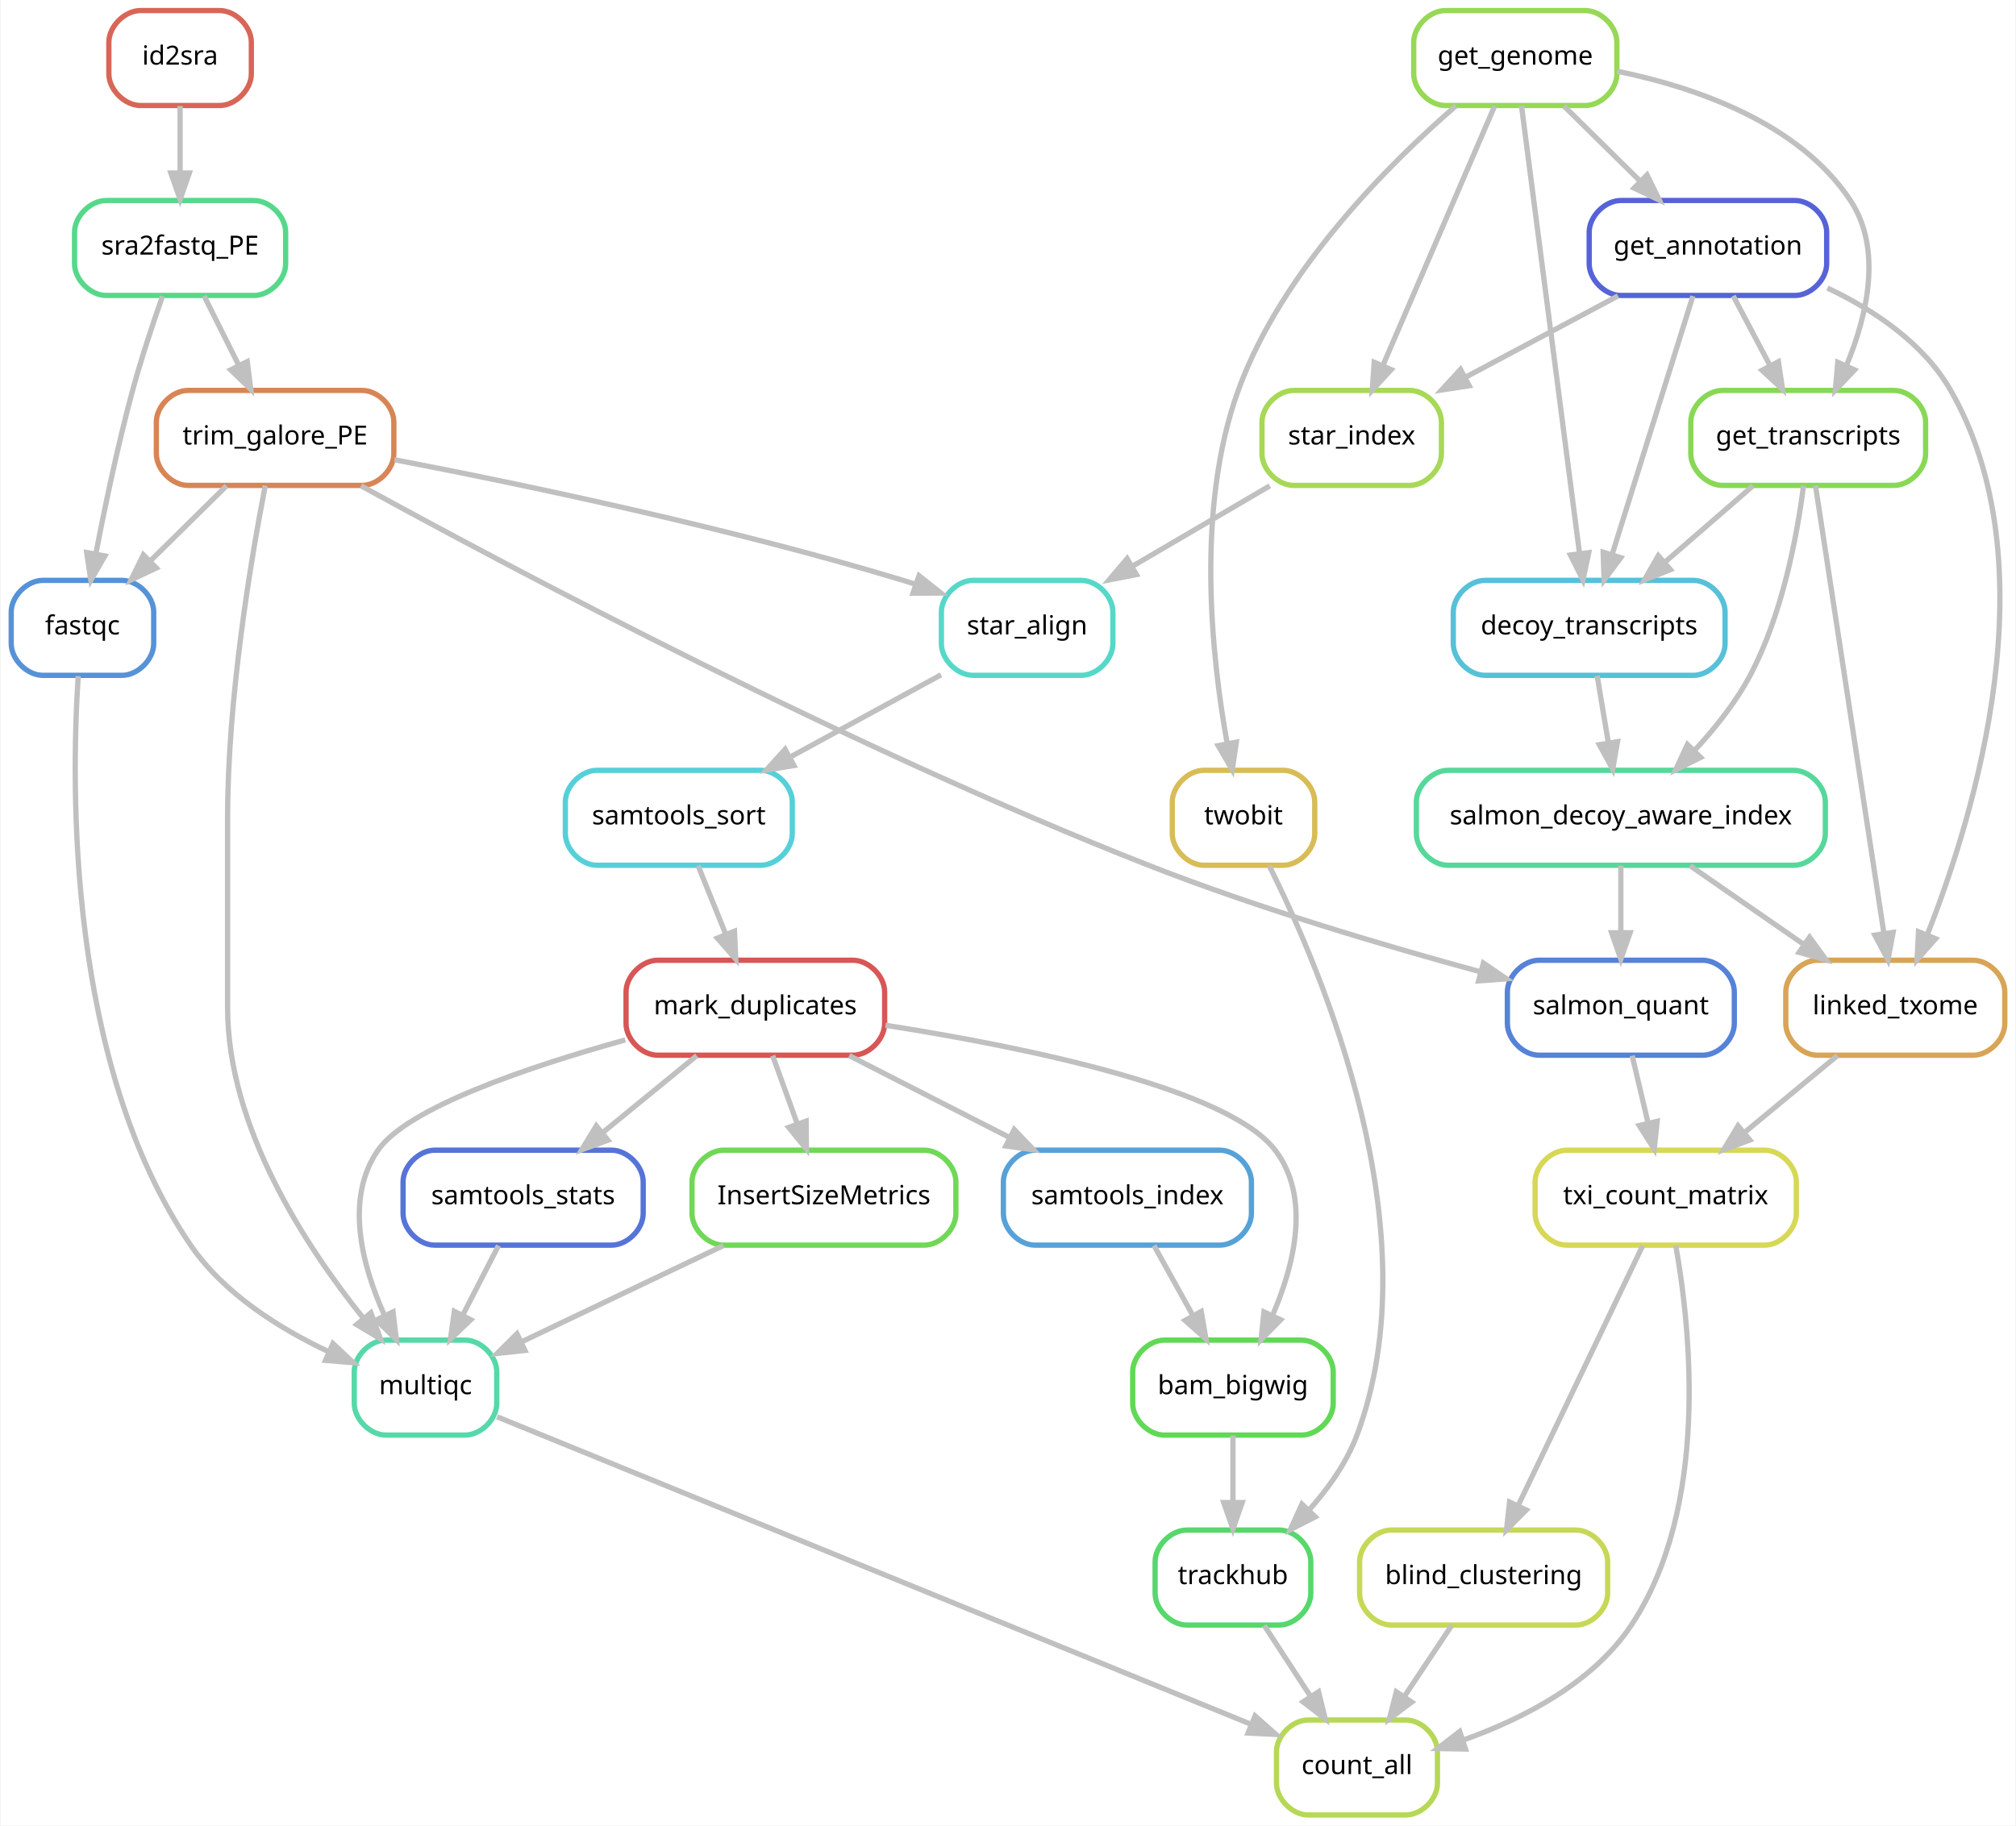
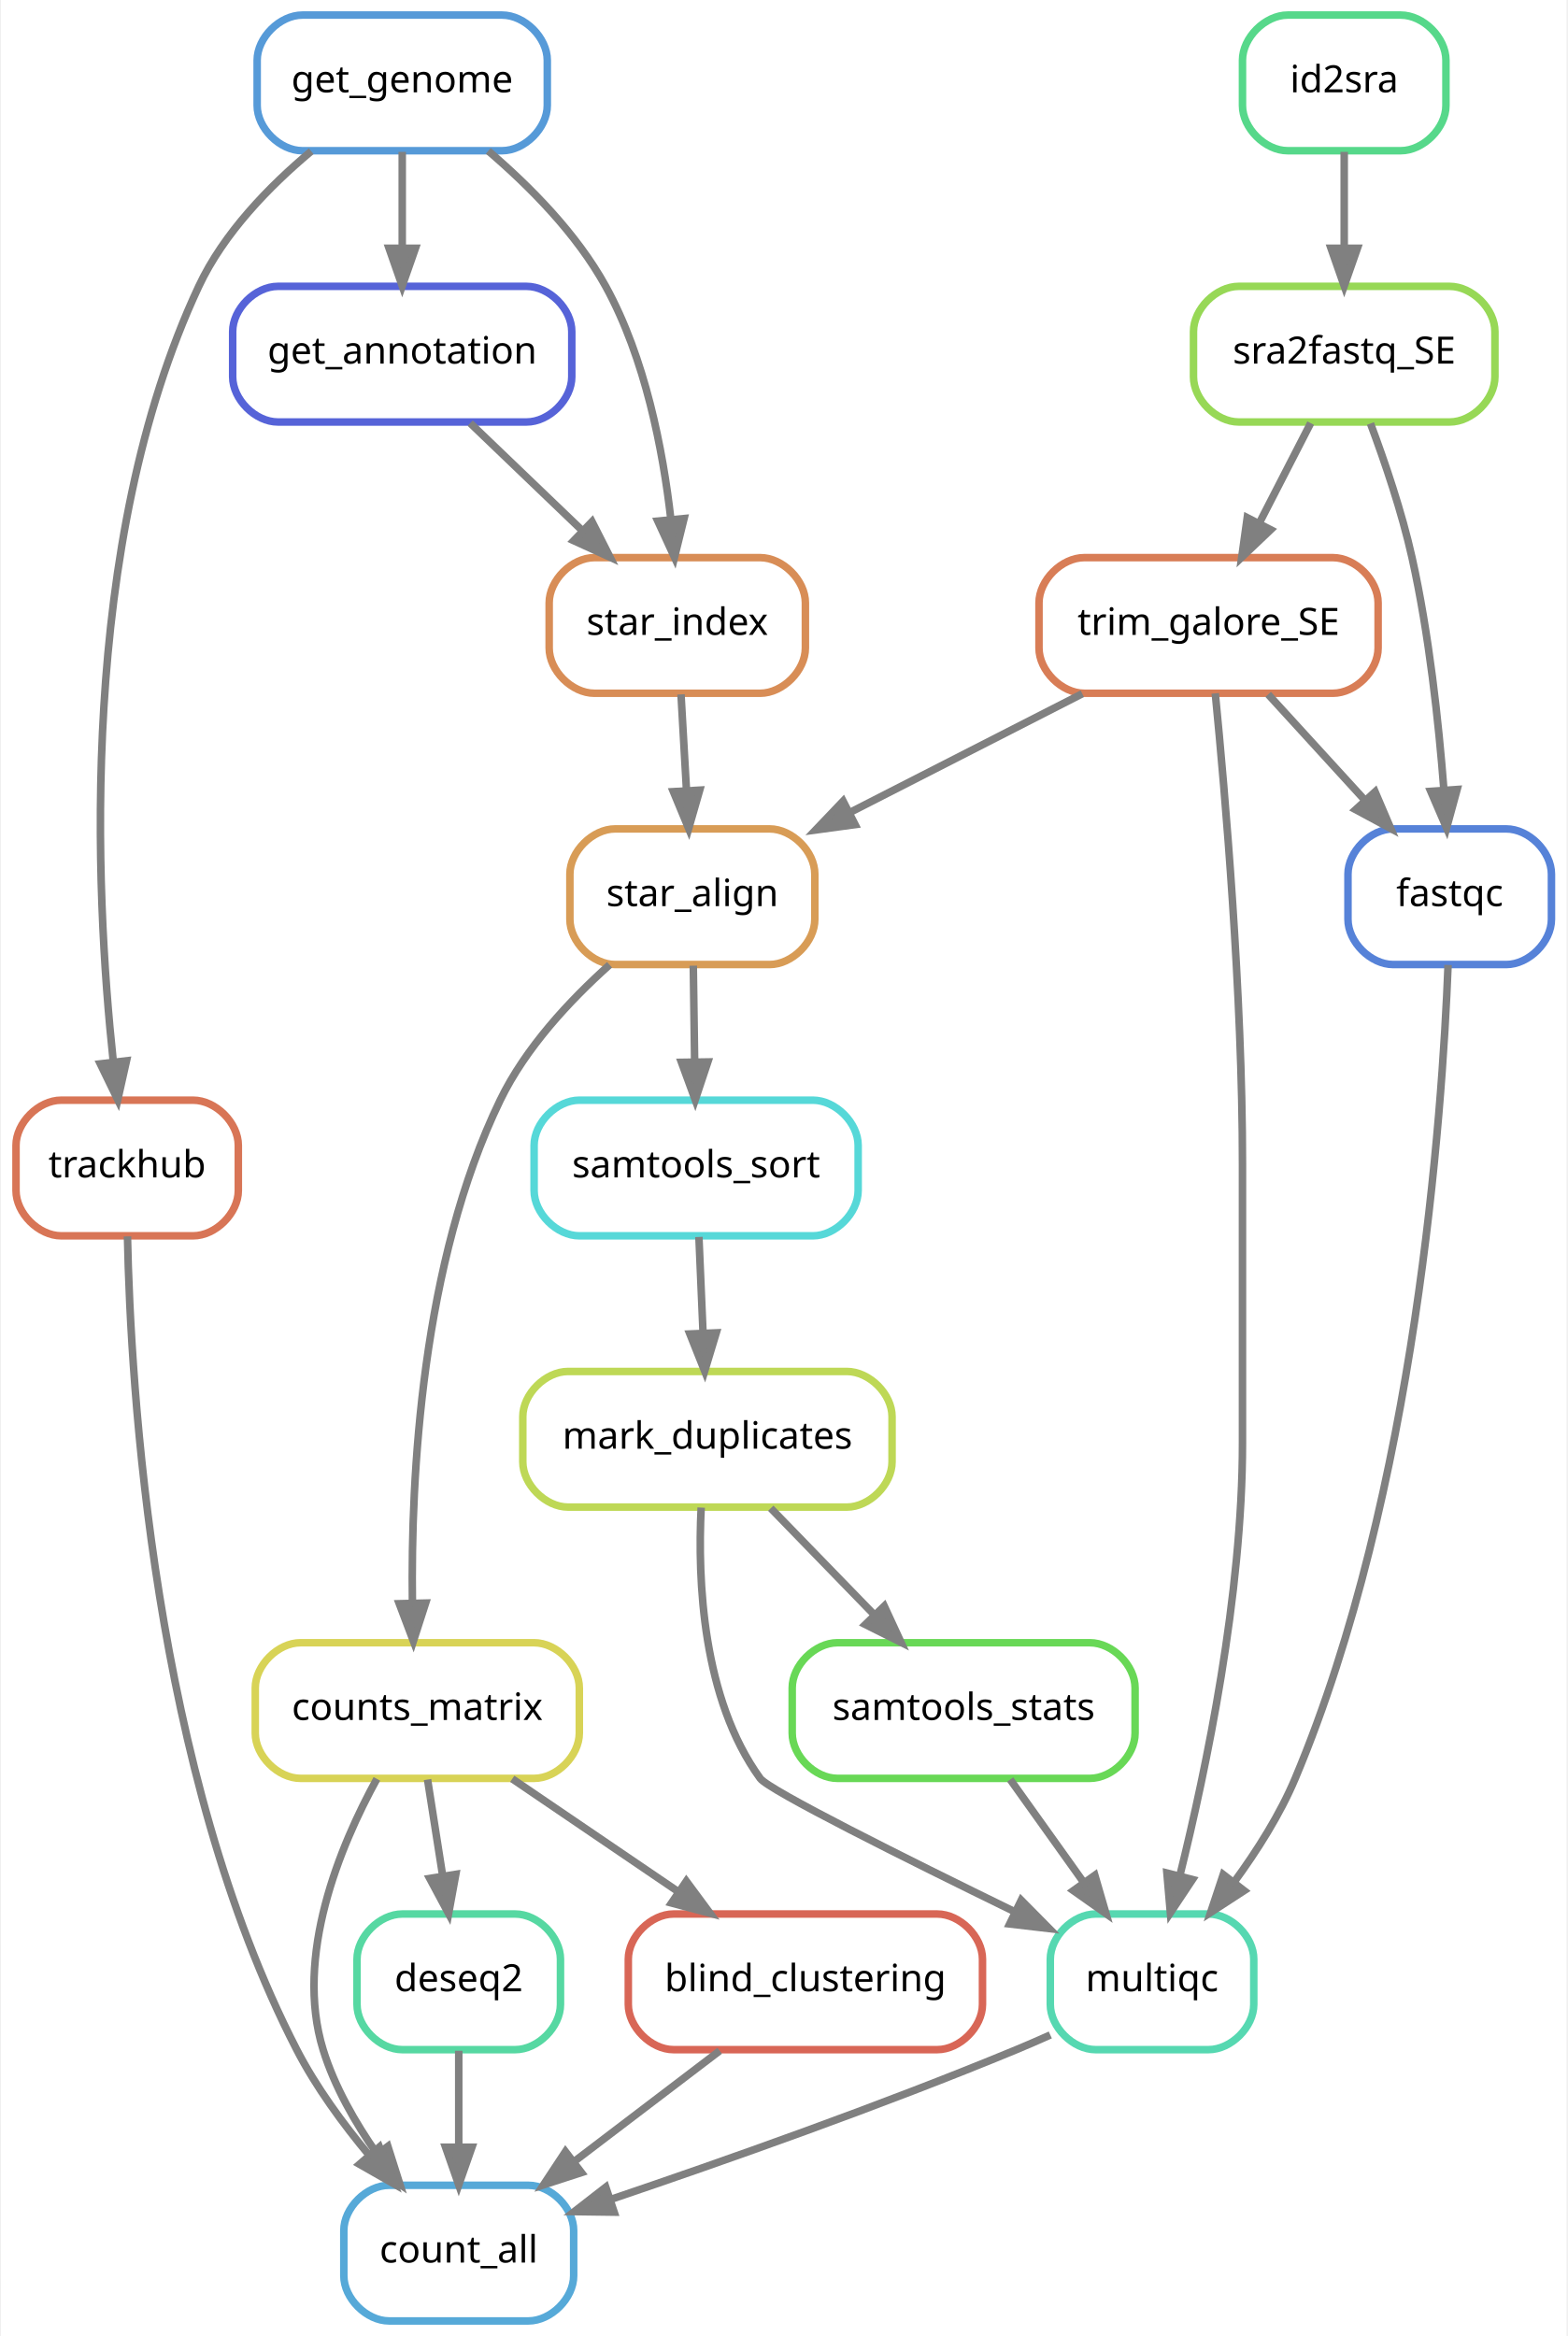
- <svg xmlns="http://www.w3.org/2000/svg" width="764pt" height="692pt" viewBox="0.00 0.00 763.50 692.00">
-   <g id="graph0" class="graph" transform="scale(1 1) rotate(0) translate(4 688)">
-     <polygon fill="#ffffff" stroke="transparent" points="-4,4 -4,-688 759.5,-688 759.5,4 -4,4" />
+ <svg xmlns="http://www.w3.org/2000/svg" width="416pt" height="620pt" viewBox="0.00 0.00 415.50 620.00">
+   <g id="graph0" class="graph" transform="scale(1 1) rotate(0) translate(4 616)">
+     <polygon fill="white" stroke="transparent" points="-4,4 -4,-616 411.5,-616 411.5,4 -4,4" />
    <g id="node1" class="node">
-       <path fill="none" stroke="#b6d856" stroke-width="2" d="M528.5,-36C528.5,-36 491.5,-36 491.5,-36 485.5,-36 479.5,-30 479.5,-24 479.5,-24 479.5,-12 479.5,-12 479.5,-6 485.5,0 491.5,0 491.5,0 528.5,0 528.5,0 534.5,0 540.5,-6 540.5,-12 540.5,-12 540.5,-24 540.5,-24 540.5,-30 534.5,-36 528.5,-36" />
-       <text text-anchor="middle" x="510" y="-15.5" font-family="sans" font-size="10.00" fill="#000000">count_all</text>
+       <path fill="none" stroke="#56a9d8" stroke-width="2" d="M136,-36C136,-36 99,-36 99,-36 93,-36 87,-30 87,-24 87,-24 87,-12 87,-12 87,-6 93,0 99,0 99,0 136,0 136,0 142,0 148,-6 148,-12 148,-12 148,-24 148,-24 148,-30 142,-36 136,-36" />
+       <text text-anchor="middle" x="117.5" y="-15.5" font-family="sans" font-size="10.00">count_all</text>
    </g>
    <g id="node2" class="node">
-       <path fill="none" stroke="#d6d856" stroke-width="2" d="M664.5,-252C664.5,-252 589.5,-252 589.5,-252 583.5,-252 577.5,-246 577.5,-240 577.5,-240 577.5,-228 577.5,-228 577.5,-222 583.5,-216 589.5,-216 589.5,-216 664.5,-216 664.5,-216 670.5,-216 676.5,-222 676.5,-228 676.5,-228 676.5,-240 676.5,-240 676.5,-246 670.5,-252 664.5,-252" />
-       <text text-anchor="middle" x="627" y="-231.5" font-family="sans" font-size="10.00" fill="#000000">txi_count_matrix</text>
+       <path fill="none" stroke="#d8d356" stroke-width="2" d="M137.5,-180C137.5,-180 75.5,-180 75.5,-180 69.5,-180 63.5,-174 63.5,-168 63.5,-168 63.5,-156 63.5,-156 63.5,-150 69.5,-144 75.5,-144 75.5,-144 137.5,-144 137.5,-144 143.5,-144 149.5,-150 149.5,-156 149.5,-156 149.5,-168 149.5,-168 149.5,-174 143.5,-180 137.5,-180" />
+       <text text-anchor="middle" x="106.5" y="-159.5" font-family="sans" font-size="10.00">counts_matrix</text>
    </g>
    <g id="edge3" class="edge">
-       <path fill="none" stroke="#c0c0c0" stroke-width="2" d="M630.81,-215.903C636.485,-183.912 643.569,-116.548 614,-72 599.397,-50 572.868,-36.427 550.26,-28.392" />
-       <polygon fill="#c0c0c0" stroke="#c0c0c0" stroke-width="2" points="551.125,-24.991 540.532,-25.179 548.93,-31.638 551.125,-24.991" />
+       <path fill="none" stroke="grey" stroke-width="2" d="M95.77,-143.87C85.9,-125.89 73.86,-96.85 81.5,-72 84.51,-62.22 90.01,-52.62 95.82,-44.33" />
+       <polygon fill="grey" stroke="grey" stroke-width="2" points="98.69,-46.33 101.89,-36.23 93.09,-42.13 98.69,-46.33" />
    </g>
    <g id="node4" class="node">
-       <path fill="none" stroke="#c6d856" stroke-width="2" d="M593,-108C593,-108 523,-108 523,-108 517,-108 511,-102 511,-96 511,-96 511,-84 511,-84 511,-78 517,-72 523,-72 523,-72 593,-72 593,-72 599,-72 605,-78 605,-84 605,-84 605,-96 605,-96 605,-102 599,-108 593,-108" />
-       <text text-anchor="middle" x="558" y="-87.5" font-family="sans" font-size="10.00" fill="#000000">blind_clustering</text>
+       <path fill="none" stroke="#56d8a2" stroke-width="2" d="M132.5,-108C132.5,-108 102.5,-108 102.5,-108 96.5,-108 90.5,-102 90.5,-96 90.5,-96 90.5,-84 90.5,-84 90.5,-78 96.5,-72 102.5,-72 102.5,-72 132.5,-72 132.5,-72 138.5,-72 144.5,-78 144.5,-84 144.5,-84 144.5,-96 144.5,-96 144.5,-102 138.5,-108 132.5,-108" />
+       <text text-anchor="middle" x="117.5" y="-87.5" font-family="sans" font-size="10.00">deseq2</text>
+     </g>
+     <g id="edge11" class="edge">
+       <path fill="none" stroke="grey" stroke-width="2" d="M109.22,-143.7C110.43,-135.98 111.89,-126.71 113.24,-118.11" />
+       <polygon fill="grey" stroke="grey" stroke-width="2" points="116.72,-118.53 114.81,-108.1 109.8,-117.44 116.72,-118.53" />
+     </g>
+     <g id="node5" class="node">
+       <path fill="none" stroke="#d86656" stroke-width="2" d="M244.5,-108C244.5,-108 174.5,-108 174.5,-108 168.5,-108 162.5,-102 162.5,-96 162.5,-96 162.5,-84 162.5,-84 162.5,-78 168.5,-72 174.5,-72 174.5,-72 244.5,-72 244.5,-72 250.5,-72 256.5,-78 256.5,-84 256.5,-84 256.5,-96 256.5,-96 256.5,-102 250.5,-108 244.5,-108" />
+       <text text-anchor="middle" x="209.5" y="-87.5" font-family="sans" font-size="10.00">blind_clustering</text>
    </g>
    <g id="edge12" class="edge">
-       <path fill="none" stroke="#c0c0c0" stroke-width="2" d="M618.261,-215.762C606.337,-190.876 584.873,-146.082 571.041,-117.216" />
-       <polygon fill="#c0c0c0" stroke="#c0c0c0" stroke-width="2" points="574.146,-115.595 566.668,-108.09 567.833,-118.62 574.146,-115.595" />
+       <path fill="none" stroke="grey" stroke-width="2" d="M131.7,-143.88C144.91,-134.89 161.29,-123.76 175.61,-114.03" />
+       <polygon fill="grey" stroke="grey" stroke-width="2" points="177.9,-116.71 184.21,-108.19 173.97,-110.92 177.9,-116.71" />
    </g>
    <g id="node3" class="node">
-       <path fill="none" stroke="#56d8a9" stroke-width="2" d="M172,-180C172,-180 142,-180 142,-180 136,-180 130,-174 130,-168 130,-168 130,-156 130,-156 130,-150 136,-144 142,-144 142,-144 172,-144 172,-144 178,-144 184,-150 184,-156 184,-156 184,-168 184,-168 184,-174 178,-180 172,-180" />
-       <text text-anchor="middle" x="157" y="-159.5" font-family="sans" font-size="10.00" fill="#000000">multiqc</text>
+       <path fill="none" stroke="#56d8b1" stroke-width="2" d="M316.5,-108C316.5,-108 286.5,-108 286.5,-108 280.5,-108 274.5,-102 274.5,-96 274.5,-96 274.5,-84 274.5,-84 274.5,-78 280.5,-72 286.5,-72 286.5,-72 316.5,-72 316.5,-72 322.5,-72 328.5,-78 328.5,-84 328.5,-84 328.5,-96 328.5,-96 328.5,-102 322.5,-108 316.5,-108" />
+       <text text-anchor="middle" x="301.5" y="-87.5" font-family="sans" font-size="10.00">multiqc</text>
+     </g>
+     <g id="edge4" class="edge">
+       <path fill="none" stroke="grey" stroke-width="2" d="M274.5,-75.9C271.48,-74.54 268.44,-73.22 265.5,-72 229.59,-57.13 187.84,-42.41 157.85,-32.26" />
+       <polygon fill="grey" stroke="grey" stroke-width="2" points="158.75,-28.87 148.16,-29.01 156.52,-35.51 158.75,-28.87" />
    </g>
    <g id="edge1" class="edge">
-       <path fill="none" stroke="#c0c0c0" stroke-width="2" d="M184.113,-150.94C245.916,-125.728 397.481,-63.9 470.031,-34.304" />
-       <polygon fill="#c0c0c0" stroke="#c0c0c0" stroke-width="2" points="471.373,-37.537 479.31,-30.519 468.729,-31.056 471.373,-37.537" />
-     </g>
-     <g id="edge4" class="edge">
-       <path fill="none" stroke="#c0c0c0" stroke-width="2" d="M545.888,-71.831C540.472,-63.708 533.976,-53.964 528.008,-45.012" />
-       <polygon fill="#c0c0c0" stroke="#c0c0c0" stroke-width="2" points="530.735,-42.792 522.275,-36.413 524.91,-46.675 530.735,-42.792" />
-     </g>
-     <g id="node5" class="node">
-       <path fill="none" stroke="#56d86b" stroke-width="2" d="M480.5,-108C480.5,-108 445.5,-108 445.5,-108 439.5,-108 433.5,-102 433.5,-96 433.5,-96 433.5,-84 433.5,-84 433.5,-78 439.5,-72 445.5,-72 445.5,-72 480.5,-72 480.5,-72 486.5,-72 492.5,-78 492.5,-84 492.5,-84 492.5,-96 492.5,-96 492.5,-102 486.5,-108 480.5,-108" />
-       <text text-anchor="middle" x="463" y="-87.5" font-family="sans" font-size="10.00" fill="#000000">trackhub</text>
+       <path fill="none" stroke="grey" stroke-width="2" d="M117.5,-71.7C117.5,-63.98 117.5,-54.71 117.5,-46.11" />
+       <polygon fill="grey" stroke="grey" stroke-width="2" points="121,-46.1 117.5,-36.1 114,-46.1 121,-46.1" />
    </g>
    <g id="edge2" class="edge">
-       <path fill="none" stroke="#c0c0c0" stroke-width="2" d="M474.86,-71.831C480.163,-63.708 486.524,-53.964 492.367,-45.012" />
-       <polygon fill="#c0c0c0" stroke="#c0c0c0" stroke-width="2" points="495.445,-46.7 497.98,-36.413 489.583,-42.874 495.445,-46.7" />
+       <path fill="none" stroke="grey" stroke-width="2" d="M186.76,-71.7C175.06,-62.8 160.64,-51.82 147.99,-42.2" />
+       <polygon fill="grey" stroke="grey" stroke-width="2" points="150.06,-39.37 139.98,-36.1 145.82,-44.94 150.06,-39.37" />
    </g>
    <g id="node6" class="node">
-       <path fill="none" stroke="#d8a456" stroke-width="2" d="M743.5,-324C743.5,-324 684.5,-324 684.5,-324 678.5,-324 672.5,-318 672.5,-312 672.5,-312 672.5,-300 672.5,-300 672.5,-294 678.5,-288 684.5,-288 684.5,-288 743.5,-288 743.5,-288 749.5,-288 755.5,-294 755.5,-300 755.5,-300 755.5,-312 755.5,-312 755.5,-318 749.5,-324 743.5,-324" />
-       <text text-anchor="middle" x="714" y="-303.5" font-family="sans" font-size="10.00" fill="#000000">linked_txome</text>
+       <path fill="none" stroke="#d87556" stroke-width="2" d="M47,-324C47,-324 12,-324 12,-324 6,-324 0,-318 0,-312 0,-312 0,-300 0,-300 0,-294 6,-288 12,-288 12,-288 47,-288 47,-288 53,-288 59,-294 59,-300 59,-300 59,-312 59,-312 59,-318 53,-324 47,-324" />
+       <text text-anchor="middle" x="29.5" y="-303.5" font-family="sans" font-size="10.00">trackhub</text>
+     </g>
+     <g id="edge5" class="edge">
+       <path fill="none" stroke="grey" stroke-width="2" d="M29.58,-287.85C30.42,-247.77 36.44,-145.78 74.5,-72 79.6,-62.1 86.76,-52.33 93.76,-43.93" />
+       <polygon fill="grey" stroke="grey" stroke-width="2" points="96.45,-46.17 100.37,-36.33 91.16,-41.58 96.45,-46.17" />
+     </g>
+     <g id="node7" class="node">
+       <path fill="none" stroke="#d89c56" stroke-width="2" d="M200,-396C200,-396 159,-396 159,-396 153,-396 147,-390 147,-384 147,-384 147,-372 147,-372 147,-366 153,-360 159,-360 159,-360 200,-360 200,-360 206,-360 212,-366 212,-372 212,-372 212,-384 212,-384 212,-390 206,-396 200,-396" />
+       <text text-anchor="middle" x="179.5" y="-375.5" font-family="sans" font-size="10.00">star_align</text>
    </g>
    <g id="edge6" class="edge">
-       <path fill="none" stroke="#c0c0c0" stroke-width="2" d="M692.046,-287.831C681.331,-278.963 668.281,-268.164 656.691,-258.572" />
-       <polygon fill="#c0c0c0" stroke="#c0c0c0" stroke-width="2" points="658.882,-255.842 648.947,-252.163 654.419,-261.235 658.882,-255.842" />
+       <path fill="none" stroke="grey" stroke-width="2" d="M157.53,-359.93C147,-350.51 135.23,-337.91 128.5,-324 107.62,-280.89 104.76,-224.13 105.2,-190.8" />
+       <polygon fill="grey" stroke="grey" stroke-width="2" points="108.71,-190.53 105.46,-180.45 101.71,-190.36 108.71,-190.53" />
    </g>
-     <g id="node7" class="node">
-       <path fill="none" stroke="#5682d8" stroke-width="2" d="M641,-324C641,-324 579,-324 579,-324 573,-324 567,-318 567,-312 567,-312 567,-300 567,-300 567,-294 573,-288 579,-288 579,-288 641,-288 641,-288 647,-288 653,-294 653,-300 653,-300 653,-312 653,-312 653,-318 647,-324 641,-324" />
-       <text text-anchor="middle" x="610" y="-303.5" font-family="sans" font-size="10.00" fill="#000000">salmon_quant</text>
+     <g id="node15" class="node">
+       <path fill="none" stroke="#56d8d8" stroke-width="2" d="M211.5,-324C211.5,-324 149.5,-324 149.5,-324 143.5,-324 137.5,-318 137.5,-312 137.5,-312 137.5,-300 137.5,-300 137.5,-294 143.5,-288 149.5,-288 149.5,-288 211.5,-288 211.5,-288 217.5,-288 223.5,-294 223.5,-300 223.5,-300 223.5,-312 223.5,-312 223.5,-318 217.5,-324 211.5,-324" />
+       <text text-anchor="middle" x="180.5" y="-303.5" font-family="sans" font-size="10.00">samtools_sort</text>
    </g>
-     <g id="edge5" class="edge">
-       <path fill="none" stroke="#c0c0c0" stroke-width="2" d="M614.29,-287.831C616.108,-280.131 618.27,-270.974 620.29,-262.417" />
-       <polygon fill="#c0c0c0" stroke="#c0c0c0" stroke-width="2" points="623.761,-262.95 622.652,-252.413 616.948,-261.341 623.761,-262.95" />
+     <g id="edge24" class="edge">
+       <path fill="none" stroke="grey" stroke-width="2" d="M179.75,-359.7C179.86,-351.98 179.99,-342.71 180.11,-334.11" />
+       <polygon fill="grey" stroke="grey" stroke-width="2" points="183.61,-334.15 180.26,-324.1 176.61,-334.05 183.61,-334.15" />
    </g>
    <g id="node8" class="node">
-       <path fill="none" stroke="#5692d8" stroke-width="2" d="M42,-468C42,-468 12,-468 12,-468 6,-468 0,-462 0,-456 0,-456 0,-444 0,-444 0,-438 6,-432 12,-432 12,-432 42,-432 42,-432 48,-432 54,-438 54,-444 54,-444 54,-456 54,-456 54,-462 48,-468 42,-468" />
-       <text text-anchor="middle" x="27" y="-447.5" font-family="sans" font-size="10.00" fill="#000000">fastqc</text>
+       <path fill="none" stroke="#5682d8" stroke-width="2" d="M395.5,-396C395.5,-396 365.5,-396 365.5,-396 359.5,-396 353.5,-390 353.5,-384 353.5,-384 353.5,-372 353.5,-372 353.5,-366 359.5,-360 365.5,-360 365.5,-360 395.5,-360 395.5,-360 401.5,-360 407.5,-366 407.5,-372 407.5,-372 407.5,-384 407.5,-384 407.5,-390 401.5,-396 395.5,-396" />
+       <text text-anchor="middle" x="380.5" y="-375.5" font-family="sans" font-size="10.00">fastqc</text>
    </g>
    <g id="edge9" class="edge">
-       <path fill="none" stroke="#c0c0c0" stroke-width="2" d="M25.388,-431.716C22.628,-389.665 21.229,-284.447 68,-216 80.59,-197.575 101.74,-184.361 120.264,-175.618" />
-       <polygon fill="#c0c0c0" stroke="#c0c0c0" stroke-width="2" points="121.933,-178.706 129.652,-171.449 119.092,-172.309 121.933,-178.706" />
+       <path fill="none" stroke="grey" stroke-width="2" d="M380.07,-359.89C378.53,-320.34 371.51,-220.1 339.5,-144 335.46,-134.4 329.41,-124.85 323.33,-116.55" />
+       <polygon fill="grey" stroke="grey" stroke-width="2" points="325.93,-114.2 317.05,-108.42 320.39,-118.47 325.93,-114.2" />
    </g>
    <g id="node9" class="node">
-       <path fill="none" stroke="#d88556" stroke-width="2" d="M133,-540C133,-540 67,-540 67,-540 61,-540 55,-534 55,-528 55,-528 55,-516 55,-516 55,-510 61,-504 67,-504 67,-504 133,-504 133,-504 139,-504 145,-510 145,-516 145,-516 145,-528 145,-528 145,-534 139,-540 133,-540" />
-       <text text-anchor="middle" x="100" y="-519.5" font-family="sans" font-size="10.00" fill="#000000">trim_galore_PE</text>
+       <path fill="none" stroke="#d87d56" stroke-width="2" d="M349.5,-468C349.5,-468 283.5,-468 283.5,-468 277.5,-468 271.5,-462 271.5,-456 271.5,-456 271.5,-444 271.5,-444 271.5,-438 277.5,-432 283.5,-432 283.5,-432 349.5,-432 349.5,-432 355.5,-432 361.5,-438 361.5,-444 361.5,-444 361.5,-456 361.5,-456 361.5,-462 355.5,-468 349.5,-468" />
+       <text text-anchor="middle" x="316.5" y="-447.5" font-family="sans" font-size="10.00">trim_galore_SE</text>
    </g>
    <g id="edge8" class="edge">
-       <path fill="none" stroke="#c0c0c0" stroke-width="2" d="M96.27,-503.905C90.998,-476.705 82,-423.602 82,-378 82,-378 82,-378 82,-306 82,-260.785 111.446,-215.696 133.437,-188.328" />
-       <polygon fill="#c0c0c0" stroke="#c0c0c0" stroke-width="2" points="136.3,-190.357 139.981,-180.422 130.908,-185.893 136.3,-190.357" />
+       <path fill="none" stroke="grey" stroke-width="2" d="M318.28,-431.97C320.9,-405.34 325.5,-352.21 325.5,-307 325.5,-307 325.5,-307 325.5,-233 325.5,-192.65 315.96,-146.74 308.91,-118.32" />
+       <polygon fill="grey" stroke="grey" stroke-width="2" points="312.23,-117.15 306.36,-108.33 305.44,-118.88 312.23,-117.15" />
+     </g>
+     <g id="edge14" class="edge">
+       <path fill="none" stroke="grey" stroke-width="2" d="M282.99,-431.88C264.39,-422.37 241.08,-410.46 221.3,-400.36" />
+       <polygon fill="grey" stroke="grey" stroke-width="2" points="222.69,-397.14 212.2,-395.71 219.51,-403.37 222.69,-397.14" />
+     </g>
+     <g id="edge16" class="edge">
+       <path fill="none" stroke="grey" stroke-width="2" d="M332.32,-431.7C340.07,-423.22 349.54,-412.86 358.02,-403.58" />
+       <polygon fill="grey" stroke="grey" stroke-width="2" points="360.7,-405.85 364.86,-396.1 355.53,-401.12 360.7,-405.85" />
+     </g>
+     <g id="node10" class="node">
+       <path fill="none" stroke="#bed856" stroke-width="2" d="M220.5,-252C220.5,-252 146.5,-252 146.5,-252 140.5,-252 134.5,-246 134.5,-240 134.5,-240 134.5,-228 134.5,-228 134.5,-222 140.5,-216 146.5,-216 146.5,-216 220.5,-216 220.5,-216 226.5,-216 232.5,-222 232.5,-228 232.5,-228 232.5,-240 232.5,-240 232.5,-246 226.5,-252 220.5,-252" />
+       <text text-anchor="middle" x="183.5" y="-231.5" font-family="sans" font-size="10.00">mark_duplicates</text>
+     </g>
+     <g id="edge7" class="edge">
+       <path fill="none" stroke="grey" stroke-width="2" d="M181.84,-215.87C180.87,-196.57 182.16,-165.14 197.5,-144 199.76,-140.88 236.02,-122.77 265.1,-108.58" />
+       <polygon fill="grey" stroke="grey" stroke-width="2" points="266.78,-111.66 274.23,-104.13 263.71,-105.36 266.78,-111.66" />
+     </g>
+     <g id="node11" class="node">
+       <path fill="none" stroke="#68d856" stroke-width="2" d="M285,-180C285,-180 218,-180 218,-180 212,-180 206,-174 206,-168 206,-168 206,-156 206,-156 206,-150 212,-144 218,-144 218,-144 285,-144 285,-144 291,-144 297,-150 297,-156 297,-156 297,-168 297,-168 297,-174 291,-180 285,-180" />
+       <text text-anchor="middle" x="251.5" y="-159.5" font-family="sans" font-size="10.00">samtools_stats</text>
+     </g>
+     <g id="edge20" class="edge">
+       <path fill="none" stroke="grey" stroke-width="2" d="M200.31,-215.7C208.63,-207.14 218.81,-196.66 227.89,-187.3" />
+       <polygon fill="grey" stroke="grey" stroke-width="2" points="230.43,-189.72 234.88,-180.1 225.41,-184.84 230.43,-189.72" />
+     </g>
+     <g id="edge10" class="edge">
+       <path fill="none" stroke="grey" stroke-width="2" d="M263.86,-143.7C269.73,-135.47 276.87,-125.48 283.34,-116.42" />
+       <polygon fill="grey" stroke="grey" stroke-width="2" points="286.32,-118.28 289.28,-108.1 280.62,-114.21 286.32,-118.28" />
+     </g>
+     <g id="node12" class="node">
+       <path fill="none" stroke="#569ad8" stroke-width="2" d="M129,-612C129,-612 76,-612 76,-612 70,-612 64,-606 64,-600 64,-600 64,-588 64,-588 64,-582 70,-576 76,-576 76,-576 129,-576 129,-576 135,-576 141,-582 141,-588 141,-588 141,-600 141,-600 141,-606 135,-612 129,-612" />
+       <text text-anchor="middle" x="102.5" y="-591.5" font-family="sans" font-size="10.00">get_genome</text>
+     </g>
+     <g id="edge13" class="edge">
+       <path fill="none" stroke="grey" stroke-width="2" d="M78.35,-575.87C67.27,-566.6 55.13,-554.16 48.5,-540 16.45,-471.58 20.97,-379.47 25.81,-334.29" />
+       <polygon fill="grey" stroke="grey" stroke-width="2" points="29.32,-334.45 27,-324.11 22.37,-333.64 29.32,-334.45" />
+     </g>
+     <g id="node13" class="node">
+       <path fill="none" stroke="#d88d56" stroke-width="2" d="M197.5,-468C197.5,-468 153.5,-468 153.5,-468 147.5,-468 141.5,-462 141.5,-456 141.5,-456 141.5,-444 141.5,-444 141.5,-438 147.5,-432 153.5,-432 153.5,-432 197.5,-432 197.5,-432 203.5,-432 209.5,-438 209.5,-444 209.5,-444 209.5,-456 209.5,-456 209.5,-462 203.5,-468 197.5,-468" />
+       <text text-anchor="middle" x="175.5" y="-447.5" font-family="sans" font-size="10.00">star_index</text>
+     </g>
+     <g id="edge21" class="edge">
+       <path fill="none" stroke="grey" stroke-width="2" d="M125.33,-575.95C136.36,-566.53 148.84,-553.93 156.5,-540 167,-520.9 171.7,-496.55 173.8,-478.14" />
+       <polygon fill="grey" stroke="grey" stroke-width="2" points="177.3,-478.37 174.76,-468.08 170.33,-477.7 177.3,-478.37" />
+     </g>
+     <g id="node16" class="node">
+       <path fill="none" stroke="#5663d8" stroke-width="2" d="M135.5,-540C135.5,-540 69.5,-540 69.5,-540 63.5,-540 57.5,-534 57.5,-528 57.5,-528 57.5,-516 57.5,-516 57.5,-510 63.5,-504 69.5,-504 69.5,-504 135.5,-504 135.5,-504 141.5,-504 147.5,-510 147.5,-516 147.5,-516 147.5,-528 147.5,-528 147.5,-534 141.5,-540 135.5,-540" />
+       <text text-anchor="middle" x="102.5" y="-519.5" font-family="sans" font-size="10.00">get_annotation</text>
+     </g>
+     <g id="edge25" class="edge">
+       <path fill="none" stroke="grey" stroke-width="2" d="M102.5,-575.7C102.5,-567.98 102.5,-558.71 102.5,-550.11" />
+       <polygon fill="grey" stroke="grey" stroke-width="2" points="106,-550.1 102.5,-540.1 99,-550.1 106,-550.1" />
+     </g>
+     <g id="edge15" class="edge">
+       <path fill="none" stroke="grey" stroke-width="2" d="M176.49,-431.7C176.93,-423.98 177.46,-414.71 177.95,-406.11" />
+       <polygon fill="grey" stroke="grey" stroke-width="2" points="181.45,-406.29 178.52,-396.1 174.46,-405.89 181.45,-406.29" />
+     </g>
+     <g id="node14" class="node">
+       <path fill="none" stroke="#97d856" stroke-width="2" d="M380.5,-540C380.5,-540 324.5,-540 324.5,-540 318.5,-540 312.5,-534 312.5,-528 312.5,-528 312.5,-516 312.5,-516 312.5,-510 318.5,-504 324.5,-504 324.5,-504 380.5,-504 380.5,-504 386.5,-504 392.5,-510 392.5,-516 392.5,-516 392.5,-528 392.5,-528 392.5,-534 386.5,-540 380.5,-540" />
+       <text text-anchor="middle" x="352.5" y="-519.5" font-family="sans" font-size="10.00">sra2fastq_SE</text>
+     </g>
+     <g id="edge17" class="edge">
+       <path fill="none" stroke="grey" stroke-width="2" d="M359.47,-503.6C363.29,-493.39 367.79,-480.14 370.5,-468 375.04,-447.64 377.57,-424.18 378.95,-406.46" />
+       <polygon fill="grey" stroke="grey" stroke-width="2" points="382.46,-406.46 379.67,-396.24 375.47,-405.97 382.46,-406.46" />
    </g>
    <g id="edge18" class="edge">
-       <path fill="none" stroke="#c0c0c0" stroke-width="2" d="M132.556,-503.853C190.998,-471.784 318.144,-404.302 431,-360 472.428,-343.737 520.825,-329.405 556.844,-319.6" />
-       <polygon fill="#c0c0c0" stroke="#c0c0c0" stroke-width="2" points="557.913,-322.937 566.658,-316.957 556.092,-316.178 557.913,-322.937" />
+       <path fill="none" stroke="grey" stroke-width="2" d="M343.6,-503.7C339.5,-495.73 334.55,-486.1 330.01,-477.26" />
+       <polygon fill="grey" stroke="grey" stroke-width="2" points="332.98,-475.4 325.3,-468.1 326.76,-478.6 332.98,-475.4" />
    </g>
-     <g id="edge20" class="edge">
-       <path fill="none" stroke="#c0c0c0" stroke-width="2" d="M81.579,-503.831C72.847,-495.219 62.268,-484.785 52.758,-475.405" />
-       <polygon fill="#c0c0c0" stroke="#c0c0c0" stroke-width="2" points="54.992,-472.693 45.415,-468.163 50.077,-477.677 54.992,-472.693" />
+     <g id="edge19" class="edge">
+       <path fill="none" stroke="grey" stroke-width="2" d="M181.24,-287.7C181.57,-279.98 181.97,-270.71 182.34,-262.11" />
+       <polygon fill="grey" stroke="grey" stroke-width="2" points="185.84,-262.25 182.77,-252.1 178.84,-261.95 185.84,-262.25" />
    </g>
-     <g id="node24" class="node">
-       <path fill="none" stroke="#56d8c9" stroke-width="2" d="M405.5,-468C405.5,-468 364.5,-468 364.5,-468 358.5,-468 352.5,-462 352.5,-456 352.5,-456 352.5,-444 352.5,-444 352.5,-438 358.5,-432 364.5,-432 364.5,-432 405.5,-432 405.5,-432 411.5,-432 417.5,-438 417.5,-444 417.5,-444 417.5,-456 417.5,-456 417.5,-462 411.5,-468 405.5,-468" />
-       <text text-anchor="middle" x="385" y="-447.5" font-family="sans" font-size="10.00" fill="#000000">star_align</text>
-     </g>
-     <g id="edge40" class="edge">
-       <path fill="none" stroke="#c0c0c0" stroke-width="2" d="M145.241,-513.733C193.493,-504.454 271.909,-488.042 338,-468 339.463,-467.556 340.946,-467.089 342.439,-466.604" />
-       <polygon fill="#c0c0c0" stroke="#c0c0c0" stroke-width="2" points="344.023,-469.76 352.337,-463.193 341.742,-463.142 344.023,-469.76" />
-     </g>
-     <g id="node10" class="node">
-       <path fill="none" stroke="#d85656" stroke-width="2" d="M319,-324C319,-324 245,-324 245,-324 239,-324 233,-318 233,-312 233,-312 233,-300 233,-300 233,-294 239,-288 245,-288 245,-288 319,-288 319,-288 325,-288 331,-294 331,-300 331,-300 331,-312 331,-312 331,-318 325,-324 319,-324" />
-       <text text-anchor="middle" x="282" y="-303.5" font-family="sans" font-size="10.00" fill="#000000">mark_duplicates</text>
-     </g>
-     <g id="edge7" class="edge">
-       <path fill="none" stroke="#c0c0c0" stroke-width="2" d="M232.71,-293.798C195.906,-283.573 150.129,-268.099 139,-252 126.287,-233.611 132.915,-208.347 141.502,-189.266" />
-       <polygon fill="#c0c0c0" stroke="#c0c0c0" stroke-width="2" points="144.693,-190.709 145.939,-180.188 138.404,-187.635 144.693,-190.709" />
-     </g>
-     <g id="node11" class="node">
-       <path fill="none" stroke="#5673d8" stroke-width="2" d="M227.5,-252C227.5,-252 160.5,-252 160.5,-252 154.5,-252 148.5,-246 148.5,-240 148.5,-240 148.5,-228 148.5,-228 148.5,-222 154.5,-216 160.5,-216 160.5,-216 227.5,-216 227.5,-216 233.5,-216 239.5,-222 239.5,-228 239.5,-228 239.5,-240 239.5,-240 239.5,-246 233.5,-252 227.5,-252" />
-       <text text-anchor="middle" x="194" y="-231.5" font-family="sans" font-size="10.00" fill="#000000">samtools_stats</text>
-     </g>
-     <g id="edge24" class="edge">
-       <path fill="none" stroke="#c0c0c0" stroke-width="2" d="M259.794,-287.831C248.955,-278.963 235.756,-268.164 224.032,-258.572" />
-       <polygon fill="#c0c0c0" stroke="#c0c0c0" stroke-width="2" points="226.155,-255.786 216.199,-252.163 221.722,-261.204 226.155,-255.786" />
-     </g>
-     <g id="node12" class="node">
-       <path fill="none" stroke="#70d856" stroke-width="2" d="M346,-252C346,-252 270,-252 270,-252 264,-252 258,-246 258,-240 258,-240 258,-228 258,-228 258,-222 264,-216 270,-216 270,-216 346,-216 346,-216 352,-216 358,-222 358,-228 358,-228 358,-240 358,-240 358,-246 352,-252 346,-252" />
-       <text text-anchor="middle" x="308" y="-231.5" font-family="sans" font-size="10.00" fill="#000000">InsertSizeMetrics</text>
-     </g>
-     <g id="edge25" class="edge">
-       <path fill="none" stroke="#c0c0c0" stroke-width="2" d="M288.561,-287.831C291.403,-279.962 294.794,-270.571 297.942,-261.853" />
-       <polygon fill="#c0c0c0" stroke="#c0c0c0" stroke-width="2" points="301.246,-263.008 301.351,-252.413 294.662,-260.63 301.246,-263.008" />
-     </g>
-     <g id="node13" class="node">
-       <path fill="none" stroke="#61d856" stroke-width="2" d="M489,-180C489,-180 437,-180 437,-180 431,-180 425,-174 425,-168 425,-168 425,-156 425,-156 425,-150 431,-144 437,-144 437,-144 489,-144 489,-144 495,-144 501,-150 501,-156 501,-156 501,-168 501,-168 501,-174 495,-180 489,-180" />
-       <text text-anchor="middle" x="463" y="-159.5" font-family="sans" font-size="10.00" fill="#000000">bam_bigwig</text>
-     </g>
-     <g id="edge26" class="edge">
-       <path fill="none" stroke="#c0c0c0" stroke-width="2" d="M331.306,-299.348C383.615,-291.161 461.149,-275.403 479,-252 492.586,-234.189 486.325,-208.658 477.974,-189.335" />
-       <polygon fill="#c0c0c0" stroke="#c0c0c0" stroke-width="2" points="481.072,-187.698 473.648,-180.139 474.738,-190.678 481.072,-187.698" />
-     </g>
-     <g id="node20" class="node">
-       <path fill="none" stroke="#56a2d8" stroke-width="2" d="M458,-252C458,-252 388,-252 388,-252 382,-252 376,-246 376,-240 376,-240 376,-228 376,-228 376,-222 382,-216 388,-216 388,-216 458,-216 458,-216 464,-216 470,-222 470,-228 470,-228 470,-240 470,-240 470,-246 464,-252 458,-252" />
-       <text text-anchor="middle" x="423" y="-231.5" font-family="sans" font-size="10.00" fill="#000000">samtools_index</text>
-     </g>
-     <g id="edge36" class="edge">
-       <path fill="none" stroke="#c0c0c0" stroke-width="2" d="M317.58,-287.831C336.033,-278.409 358.755,-266.806 378.373,-256.788" />
-       <polygon fill="#c0c0c0" stroke="#c0c0c0" stroke-width="2" points="380.117,-259.828 387.431,-252.163 376.933,-253.594 380.117,-259.828" />
-     </g>
-     <g id="edge11" class="edge">
-       <path fill="none" stroke="#c0c0c0" stroke-width="2" d="M184.663,-215.831C180.576,-207.877 175.69,-198.369 171.169,-189.572" />
-       <polygon fill="#c0c0c0" stroke="#c0c0c0" stroke-width="2" points="174.146,-187.708 166.462,-180.413 167.92,-190.907 174.146,-187.708" />
-     </g>
-     <g id="edge10" class="edge">
-       <path fill="none" stroke="#c0c0c0" stroke-width="2" d="M269.896,-215.831C246.399,-204.627 216.437,-190.341 193.284,-179.301" />
-       <polygon fill="#c0c0c0" stroke="#c0c0c0" stroke-width="2" points="194.67,-176.084 184.137,-174.94 191.657,-182.403 194.67,-176.084" />
-     </g>
-     <g id="edge14" class="edge">
-       <path fill="none" stroke="#c0c0c0" stroke-width="2" d="M463,-143.831C463,-136.131 463,-126.974 463,-118.417" />
-       <polygon fill="#c0c0c0" stroke="#c0c0c0" stroke-width="2" points="466.5,-118.413 463,-108.413 459.5,-118.413 466.5,-118.413" />
-     </g>
-     <g id="node14" class="node">
-       <path fill="none" stroke="#d8bc56" stroke-width="2" d="M482,-396C482,-396 452,-396 452,-396 446,-396 440,-390 440,-384 440,-384 440,-372 440,-372 440,-366 446,-360 452,-360 452,-360 482,-360 482,-360 488,-360 494,-366 494,-372 494,-372 494,-384 494,-384 494,-390 488,-396 482,-396" />
-       <text text-anchor="middle" x="467" y="-375.5" font-family="sans" font-size="10.00" fill="#000000">twobit</text>
-     </g>
-     <g id="edge13" class="edge">
-       <path fill="none" stroke="#c0c0c0" stroke-width="2" d="M476.731,-359.813C496.846,-319.679 538.81,-220.983 510,-144 506.105,-133.591 499.196,-123.865 491.854,-115.615" />
-       <polygon fill="#c0c0c0" stroke="#c0c0c0" stroke-width="2" points="494.201,-113.005 484.767,-108.183 489.136,-117.836 494.201,-113.005" />
-     </g>
-     <g id="node15" class="node">
-       <path fill="none" stroke="#88d856" stroke-width="2" d="M713.5,-540C713.5,-540 648.5,-540 648.5,-540 642.5,-540 636.5,-534 636.5,-528 636.5,-528 636.5,-516 636.5,-516 636.5,-510 642.5,-504 648.5,-504 648.5,-504 713.5,-504 713.5,-504 719.5,-504 725.5,-510 725.5,-516 725.5,-516 725.5,-528 725.5,-528 725.5,-534 719.5,-540 713.5,-540" />
-       <text text-anchor="middle" x="681" y="-519.5" font-family="sans" font-size="10.00" fill="#000000">get_transcripts</text>
-     </g>
-     <g id="edge17" class="edge">
-       <path fill="none" stroke="#c0c0c0" stroke-width="2" d="M683.757,-503.955C689.508,-466.314 702.819,-379.187 709.703,-334.125" />
-       <polygon fill="#c0c0c0" stroke="#c0c0c0" stroke-width="2" points="713.177,-334.559 711.228,-324.145 706.258,-333.502 713.177,-334.559" />
+     <g id="edge22" class="edge">
+       <path fill="none" stroke="grey" stroke-width="2" d="M120.54,-503.7C129.56,-495.05 140.62,-484.45 150.44,-475.03" />
+       <polygon fill="grey" stroke="grey" stroke-width="2" points="152.87,-477.55 157.66,-468.1 148.02,-472.5 152.87,-477.55" />
    </g>
    <g id="node17" class="node">
-       <path fill="none" stroke="#56d89a" stroke-width="2" d="M675.5,-396C675.5,-396 544.5,-396 544.5,-396 538.5,-396 532.5,-390 532.5,-384 532.5,-384 532.5,-372 532.5,-372 532.5,-366 538.5,-360 544.5,-360 544.5,-360 675.5,-360 675.5,-360 681.5,-360 687.5,-366 687.5,-372 687.5,-372 687.5,-384 687.5,-384 687.5,-390 681.5,-396 675.5,-396" />
-       <text text-anchor="middle" x="610" y="-375.5" font-family="sans" font-size="10.00" fill="#000000">salmon_decoy_aware_index</text>
-     </g>
-     <g id="edge33" class="edge">
-       <path fill="none" stroke="#c0c0c0" stroke-width="2" d="M679.224,-503.816C676.788,-484.94 671.225,-455.012 659,-432 653.543,-421.729 645.692,-411.875 637.868,-403.461" />
-       <polygon fill="#c0c0c0" stroke="#c0c0c0" stroke-width="2" points="640.246,-400.887 630.76,-396.169 635.234,-405.773 640.246,-400.887" />
-     </g>
-     <g id="node22" class="node">
-       <path fill="none" stroke="#56c1d8" stroke-width="2" d="M637.5,-468C637.5,-468 558.5,-468 558.5,-468 552.5,-468 546.5,-462 546.5,-456 546.5,-456 546.5,-444 546.5,-444 546.5,-438 552.5,-432 558.5,-432 558.5,-432 637.5,-432 637.5,-432 643.5,-432 649.5,-438 649.5,-444 649.5,-444 649.5,-456 649.5,-456 649.5,-462 643.5,-468 637.5,-468" />
-       <text text-anchor="middle" x="598" y="-447.5" font-family="sans" font-size="10.00" fill="#000000">decoy_transcripts</text>
-     </g>
-     <g id="edge39" class="edge">
-       <path fill="none" stroke="#c0c0c0" stroke-width="2" d="M660.056,-503.831C649.931,-495.048 637.622,-484.371 626.645,-474.849" />
-       <polygon fill="#c0c0c0" stroke="#c0c0c0" stroke-width="2" points="628.785,-472.072 618.938,-468.163 624.198,-477.36 628.785,-472.072" />
-     </g>
-     <g id="node16" class="node">
-       <path fill="none" stroke="#5663d8" stroke-width="2" d="M676,-612C676,-612 610,-612 610,-612 604,-612 598,-606 598,-600 598,-600 598,-588 598,-588 598,-582 604,-576 610,-576 610,-576 676,-576 676,-576 682,-576 688,-582 688,-588 688,-588 688,-600 688,-600 688,-606 682,-612 676,-612" />
-       <text text-anchor="middle" x="643" y="-591.5" font-family="sans" font-size="10.00" fill="#000000">get_annotation</text>
-     </g>
-     <g id="edge16" class="edge">
-       <path fill="none" stroke="#c0c0c0" stroke-width="2" d="M688.279,-578.823C706.132,-570.362 724.785,-557.84 735,-540 772.858,-473.881 744.288,-379.668 726.075,-333.561" />
-       <polygon fill="#c0c0c0" stroke="#c0c0c0" stroke-width="2" points="729.281,-332.156 722.263,-324.219 722.8,-334.8 729.281,-332.156" />
-     </g>
-     <g id="edge29" class="edge">
-       <path fill="none" stroke="#c0c0c0" stroke-width="2" d="M652.589,-575.831C656.832,-567.793 661.912,-558.167 666.596,-549.292" />
-       <polygon fill="#c0c0c0" stroke="#c0c0c0" stroke-width="2" points="669.71,-550.891 671.282,-540.413 663.519,-547.624 669.71,-550.891" />
-     </g>
-     <g id="edge37" class="edge">
-       <path fill="none" stroke="#c0c0c0" stroke-width="2" d="M637.301,-575.762C629.591,-551.093 615.769,-506.86 606.742,-477.973" />
-       <polygon fill="#c0c0c0" stroke="#c0c0c0" stroke-width="2" points="609.976,-476.59 603.653,-468.09 603.295,-478.678 609.976,-476.59" />
-     </g>
-     <g id="node25" class="node">
-       <path fill="none" stroke="#a7d856" stroke-width="2" d="M530,-540C530,-540 486,-540 486,-540 480,-540 474,-534 474,-528 474,-528 474,-516 474,-516 474,-510 480,-504 486,-504 486,-504 530,-504 530,-504 536,-504 542,-510 542,-516 542,-516 542,-528 542,-528 542,-534 536,-540 530,-540" />
-       <text text-anchor="middle" x="508" y="-519.5" font-family="sans" font-size="10.00" fill="#000000">star_index</text>
-     </g>
-     <g id="edge42" class="edge">
-       <path fill="none" stroke="#c0c0c0" stroke-width="2" d="M608.934,-575.831C591.347,-566.452 569.708,-554.911 550.983,-544.924" />
-       <polygon fill="#c0c0c0" stroke="#c0c0c0" stroke-width="2" points="552.526,-541.78 542.055,-540.163 549.232,-547.957 552.526,-541.78" />
-     </g>
-     <g id="edge15" class="edge">
-       <path fill="none" stroke="#c0c0c0" stroke-width="2" d="M636.244,-359.831C649.299,-350.793 665.254,-339.748 679.305,-330.02" />
-       <polygon fill="#c0c0c0" stroke="#c0c0c0" stroke-width="2" points="681.535,-332.733 687.765,-324.163 677.551,-326.977 681.535,-332.733" />
-     </g>
-     <g id="edge19" class="edge">
-       <path fill="none" stroke="#c0c0c0" stroke-width="2" d="M610,-359.831C610,-352.131 610,-342.974 610,-334.417" />
-       <polygon fill="#c0c0c0" stroke="#c0c0c0" stroke-width="2" points="613.5,-334.413 610,-324.413 606.5,-334.413 613.5,-334.413" />
-     </g>
-     <g id="node18" class="node">
-       <path fill="none" stroke="#56d88a" stroke-width="2" d="M92,-612C92,-612 36,-612 36,-612 30,-612 24,-606 24,-600 24,-600 24,-588 24,-588 24,-582 30,-576 36,-576 36,-576 92,-576 92,-576 98,-576 104,-582 104,-588 104,-588 104,-600 104,-600 104,-606 98,-612 92,-612" />
-       <text text-anchor="middle" x="64" y="-591.5" font-family="sans" font-size="10.00" fill="#000000">sra2fastq_PE</text>
-     </g>
-     <g id="edge21" class="edge">
-       <path fill="none" stroke="#c0c0c0" stroke-width="2" d="M57.311,-575.664C53.671,-565.286 49.26,-552.017 46,-540 40.434,-519.482 35.519,-495.966 32.083,-478.118" />
-       <polygon fill="#c0c0c0" stroke="#c0c0c0" stroke-width="2" points="35.481,-477.252 30.189,-468.073 28.602,-478.548 35.481,-477.252" />
-     </g>
-     <g id="edge22" class="edge">
-       <path fill="none" stroke="#c0c0c0" stroke-width="2" d="M73.084,-575.831C77.061,-567.877 81.816,-558.369 86.214,-549.572" />
-       <polygon fill="#c0c0c0" stroke="#c0c0c0" stroke-width="2" points="89.452,-550.923 90.793,-540.413 83.191,-547.792 89.452,-550.923" />
-     </g>
-     <g id="node19" class="node">
-       <path fill="none" stroke="#56d0d8" stroke-width="2" d="M284,-396C284,-396 222,-396 222,-396 216,-396 210,-390 210,-384 210,-384 210,-372 210,-372 210,-366 216,-360 222,-360 222,-360 284,-360 284,-360 290,-360 296,-366 296,-372 296,-372 296,-384 296,-384 296,-390 290,-396 284,-396" />
-       <text text-anchor="middle" x="253" y="-375.5" font-family="sans" font-size="10.00" fill="#000000">samtools_sort</text>
+       <path fill="none" stroke="#56d88a" stroke-width="2" d="M367.5,-612C367.5,-612 337.5,-612 337.5,-612 331.5,-612 325.5,-606 325.5,-600 325.5,-600 325.5,-588 325.5,-588 325.5,-582 331.5,-576 337.5,-576 337.5,-576 367.5,-576 367.5,-576 373.5,-576 379.5,-582 379.5,-588 379.5,-588 379.5,-600 379.5,-600 379.5,-606 373.5,-612 367.5,-612" />
+       <text text-anchor="middle" x="352.5" y="-591.5" font-family="sans" font-size="10.00">id2sra</text>
    </g>
    <g id="edge23" class="edge">
-       <path fill="none" stroke="#c0c0c0" stroke-width="2" d="M260.318,-359.831C263.488,-351.962 267.27,-342.571 270.781,-333.853" />
-       <polygon fill="#c0c0c0" stroke="#c0c0c0" stroke-width="2" points="274.094,-334.997 274.584,-324.413 267.601,-332.382 274.094,-334.997" />
-     </g>
-     <g id="edge27" class="edge">
-       <path fill="none" stroke="#c0c0c0" stroke-width="2" d="M433.094,-215.831C437.56,-207.792 442.908,-198.167 447.838,-189.292" />
-       <polygon fill="#c0c0c0" stroke="#c0c0c0" stroke-width="2" points="450.974,-190.855 452.77,-180.413 444.854,-187.455 450.974,-190.855" />
-     </g>
-     <g id="node21" class="node">
-       <path fill="none" stroke="#97d856" stroke-width="2" d="M596.5,-684C596.5,-684 543.5,-684 543.5,-684 537.5,-684 531.5,-678 531.5,-672 531.5,-672 531.5,-660 531.5,-660 531.5,-654 537.5,-648 543.5,-648 543.5,-648 596.5,-648 596.5,-648 602.5,-648 608.5,-654 608.5,-660 608.5,-660 608.5,-672 608.5,-672 608.5,-678 602.5,-684 596.5,-684" />
-       <text text-anchor="middle" x="570" y="-663.5" font-family="sans" font-size="10.00" fill="#000000">get_genome</text>
-     </g>
-     <g id="edge28" class="edge">
-       <path fill="none" stroke="#c0c0c0" stroke-width="2" d="M547.538,-647.912C521.894,-625.666 481.382,-585.248 465,-540 448.843,-495.373 454.854,-439.195 460.829,-406.081" />
-       <polygon fill="#c0c0c0" stroke="#c0c0c0" stroke-width="2" points="464.281,-406.666 462.74,-396.184 457.408,-405.339 464.281,-406.666" />
-     </g>
-     <g id="edge30" class="edge">
-       <path fill="none" stroke="#c0c0c0" stroke-width="2" d="M608.595,-661.006C638.313,-654.911 677.504,-641.475 697,-612 709.227,-593.514 703.352,-568.413 695.486,-549.416" />
-       <polygon fill="#c0c0c0" stroke="#c0c0c0" stroke-width="2" points="698.586,-547.776 691.277,-540.106 692.208,-550.659 698.586,-547.776" />
-     </g>
-     <g id="edge31" class="edge">
-       <path fill="none" stroke="#c0c0c0" stroke-width="2" d="M588.421,-647.831C597.153,-639.219 607.732,-628.785 617.242,-619.405" />
-       <polygon fill="#c0c0c0" stroke="#c0c0c0" stroke-width="2" points="619.923,-621.677 624.585,-612.163 615.008,-616.693 619.923,-621.677" />
-     </g>
-     <g id="edge38" class="edge">
-       <path fill="none" stroke="#c0c0c0" stroke-width="2" d="M572.339,-647.956C577.218,-610.314 588.513,-523.187 594.354,-478.125" />
-       <polygon fill="#c0c0c0" stroke="#c0c0c0" stroke-width="2" points="597.833,-478.512 595.648,-468.145 590.891,-477.612 597.833,-478.512" />
-     </g>
-     <g id="edge43" class="edge">
-       <path fill="none" stroke="#c0c0c0" stroke-width="2" d="M562.148,-647.762C551.48,-622.985 532.314,-578.471 519.881,-549.594" />
-       <polygon fill="#c0c0c0" stroke="#c0c0c0" stroke-width="2" points="522.958,-547.89 515.789,-540.09 516.529,-550.659 522.958,-547.89" />
-     </g>
-     <g id="edge32" class="edge">
-       <path fill="none" stroke="#c0c0c0" stroke-width="2" d="M601.028,-431.831C602.312,-424.131 603.838,-414.974 605.264,-406.417" />
-       <polygon fill="#c0c0c0" stroke="#c0c0c0" stroke-width="2" points="608.739,-406.853 606.931,-396.413 601.835,-405.702 608.739,-406.853" />
-     </g>
-     <g id="node23" class="node">
-       <path fill="none" stroke="#d86656" stroke-width="2" d="M79,-684C79,-684 49,-684 49,-684 43,-684 37,-678 37,-672 37,-672 37,-660 37,-660 37,-654 43,-648 49,-648 49,-648 79,-648 79,-648 85,-648 91,-654 91,-660 91,-660 91,-672 91,-672 91,-678 85,-684 79,-684" />
-       <text text-anchor="middle" x="64" y="-663.5" font-family="sans" font-size="10.00" fill="#000000">id2sra</text>
-     </g>
-     <g id="edge34" class="edge">
-       <path fill="none" stroke="#c0c0c0" stroke-width="2" d="M64,-647.831C64,-640.131 64,-630.974 64,-622.417" />
-       <polygon fill="#c0c0c0" stroke="#c0c0c0" stroke-width="2" points="67.5,-622.413 64,-612.413 60.5,-622.413 67.5,-622.413" />
-     </g>
-     <g id="edge35" class="edge">
-       <path fill="none" stroke="#c0c0c0" stroke-width="2" d="M352.371,-432.202C335.05,-422.755 313.568,-411.037 295.013,-400.916" />
-       <polygon fill="#c0c0c0" stroke="#c0c0c0" stroke-width="2" points="296.626,-397.809 286.171,-396.093 293.274,-403.954 296.626,-397.809" />
-     </g>
-     <g id="edge41" class="edge">
-       <path fill="none" stroke="#c0c0c0" stroke-width="2" d="M476.962,-503.831C461.229,-494.622 441.939,-483.33 425.096,-473.471" />
-       <polygon fill="#c0c0c0" stroke="#c0c0c0" stroke-width="2" points="426.426,-470.194 416.028,-468.163 422.89,-476.235 426.426,-470.194" />
+       <path fill="none" stroke="grey" stroke-width="2" d="M352.5,-575.7C352.5,-567.98 352.5,-558.71 352.5,-550.11" />
+       <polygon fill="grey" stroke="grey" stroke-width="2" points="356,-550.1 352.5,-540.1 349,-550.1 356,-550.1" />
    </g>
  </g>
</svg>
